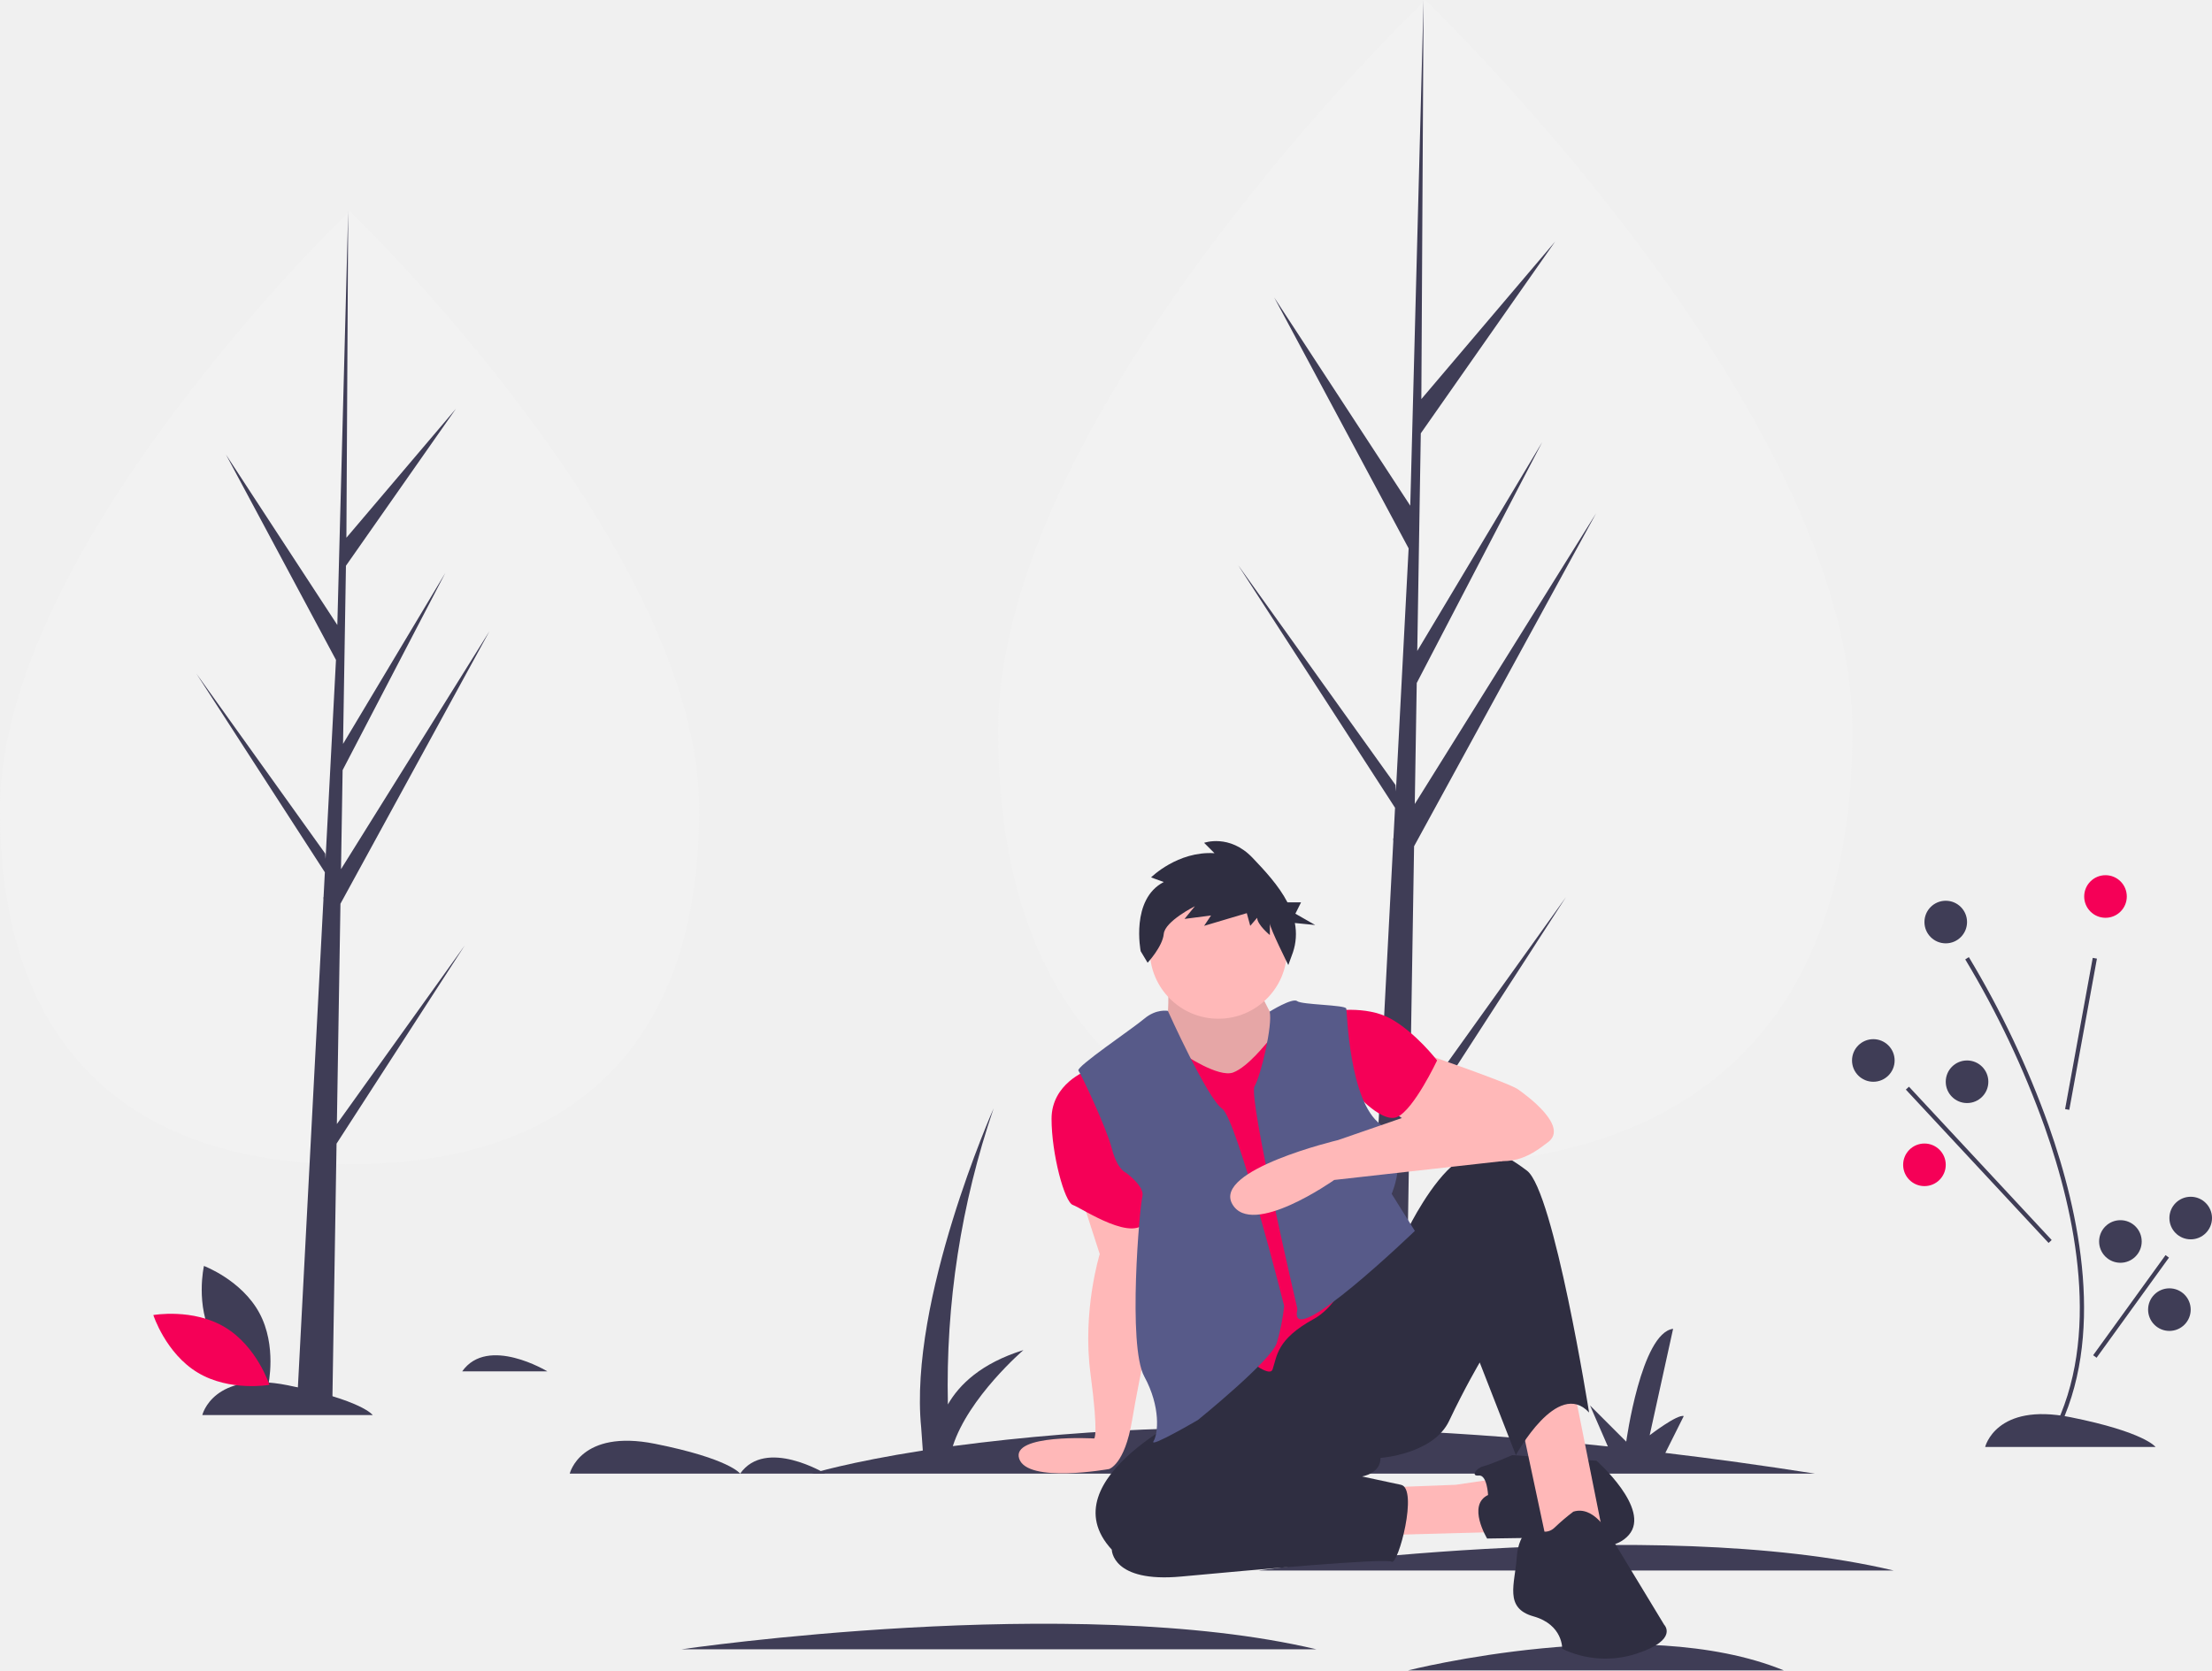
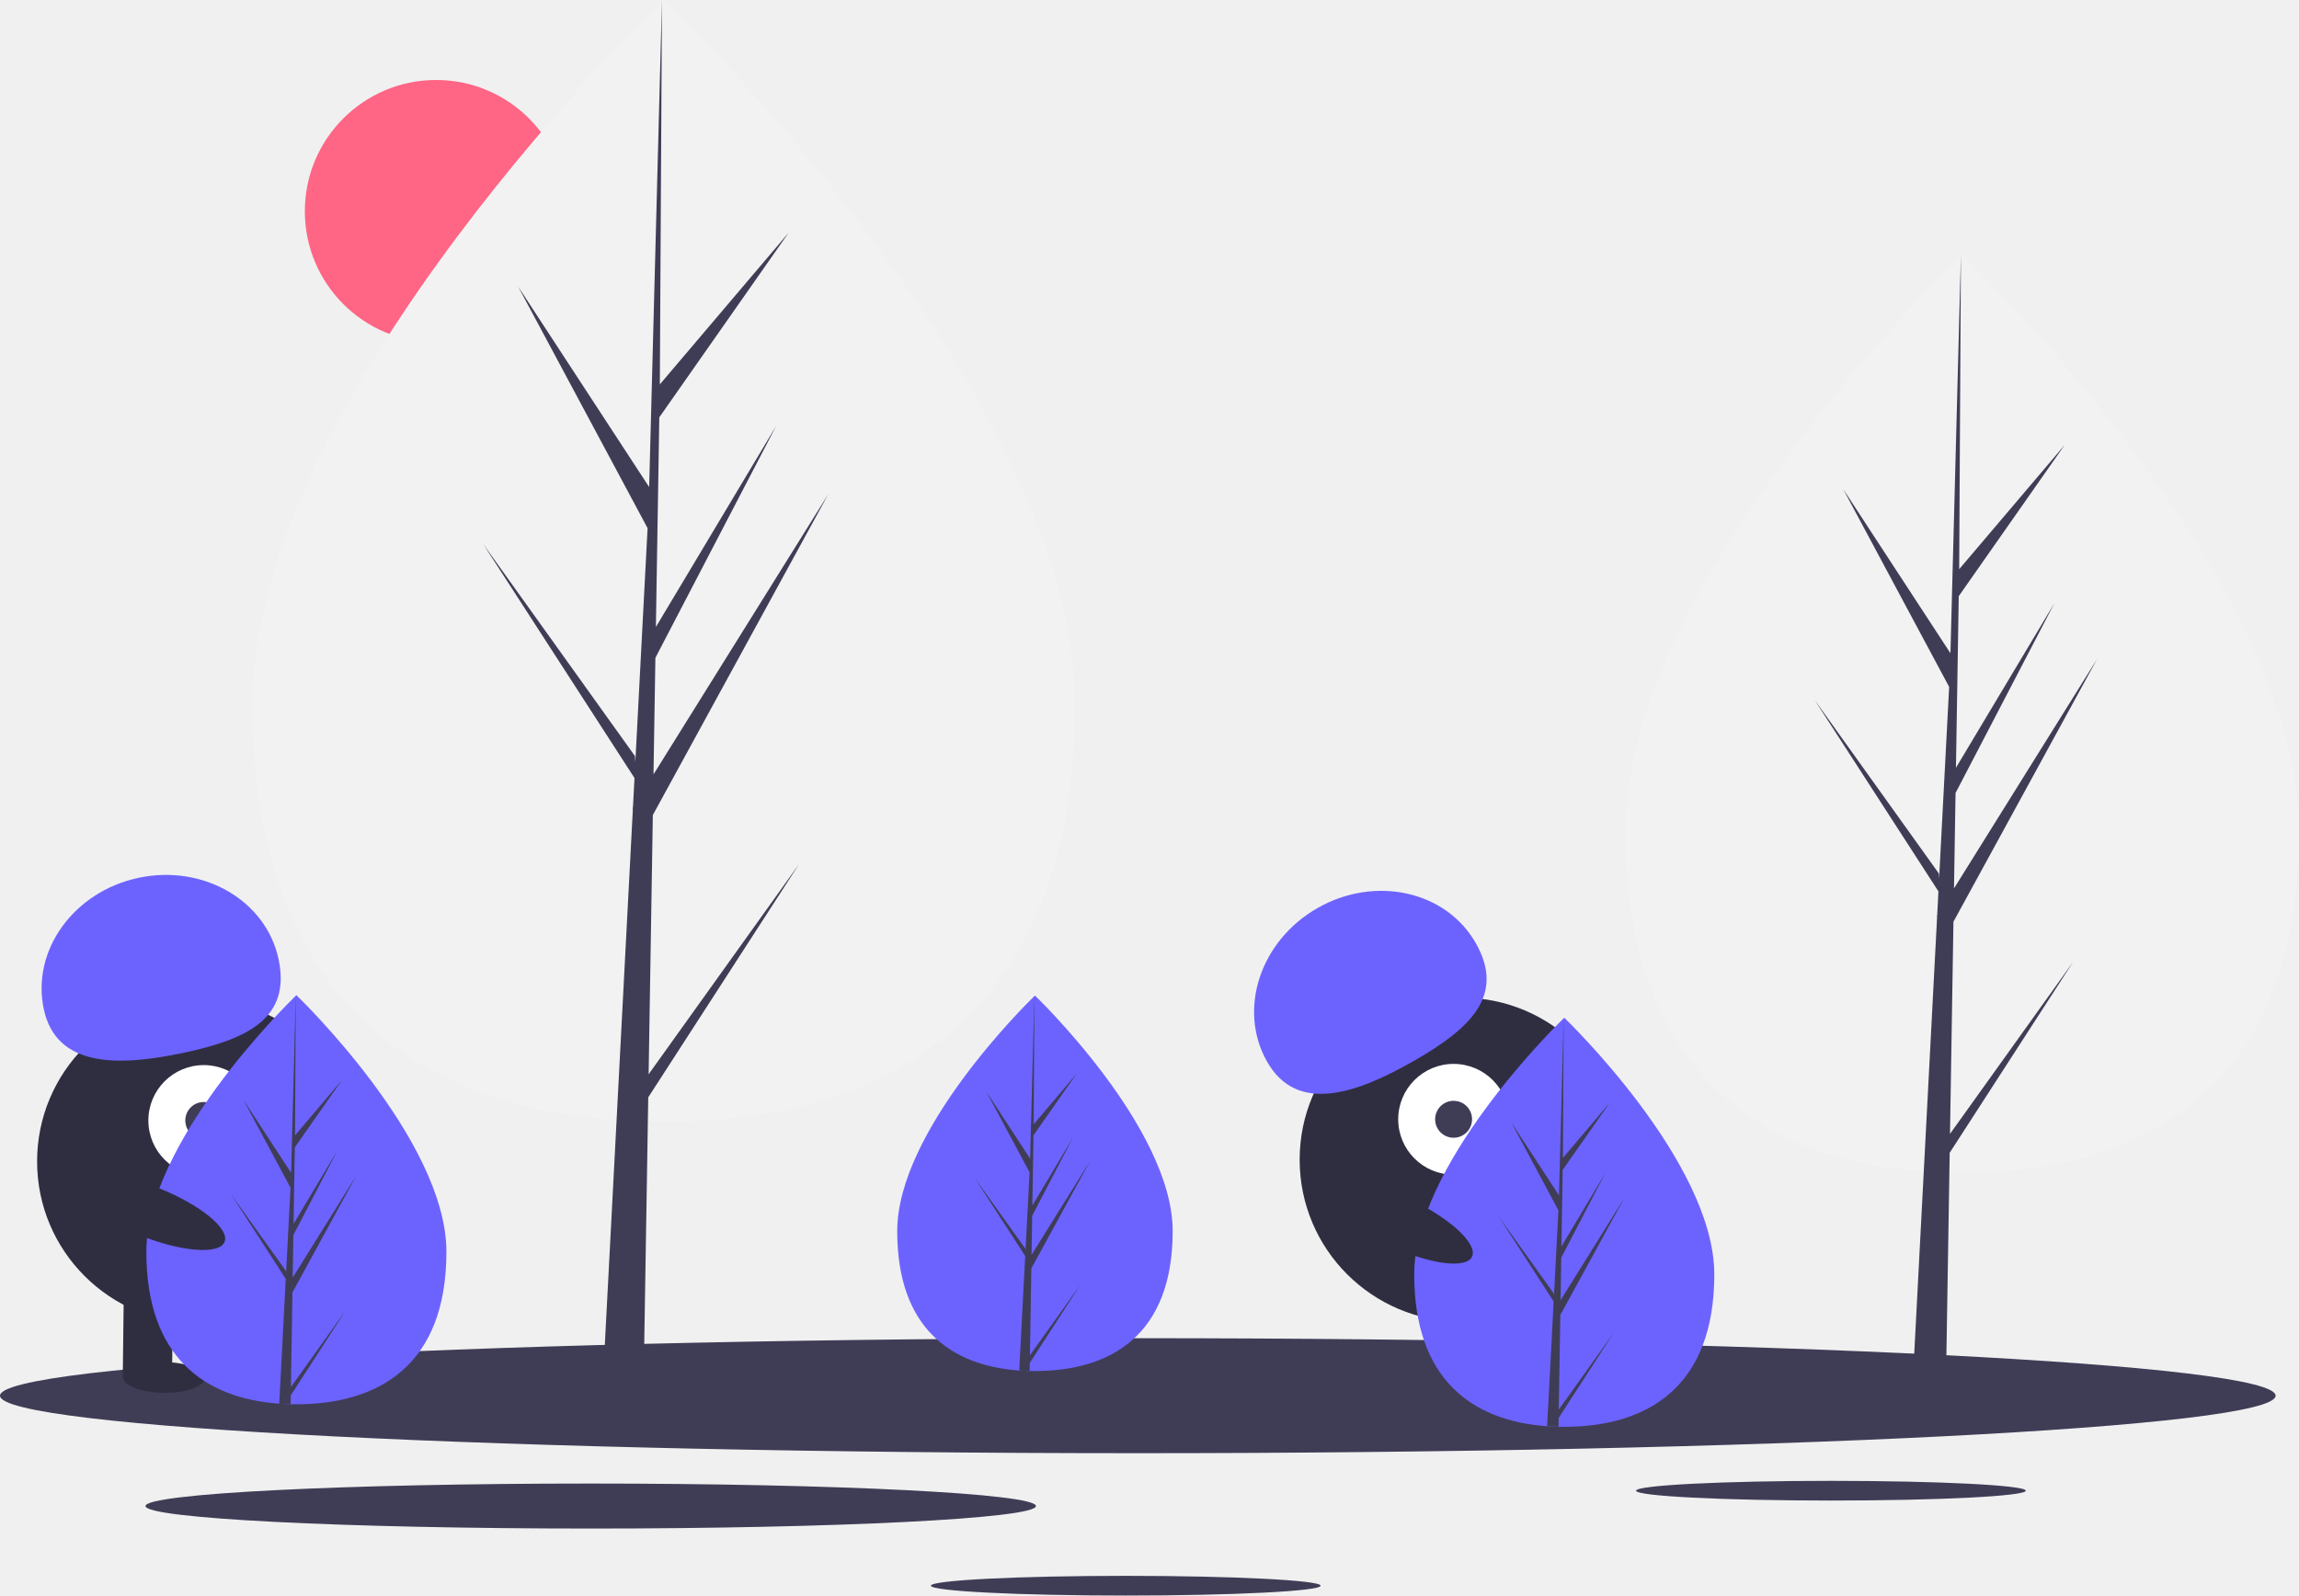
- <svg xmlns="http://www.w3.org/2000/svg" id="ffb37006-6823-47d5-b4b5-21f07e9e71a0" data-name="Layer 1" width="1038.483" height="784.406" viewBox="0 0 1038.483 784.406">
-   <path d="M348.242,749.776s5-21,40-14,40,14,40,14Z" transform="translate(-80.75825 -57.79684)" fill="#3f3d56" />
-   <path d="M175.742,722.276s5-21,40-14,40,14,40,14Z" transform="translate(-80.75825 -57.79684)" fill="#3f3d56" />
-   <path d="M468.242,749.776s-28-17-40,0Z" transform="translate(-80.75825 -57.79684)" fill="#3f3d56" />
-   <path d="M337.742,701.776s-28-17-40,0Z" transform="translate(-80.75825 -57.79684)" fill="#3f3d56" />
-   <path d="M180.667,686.157c8.336,15.46,26.028,22.096,26.028,22.096s4.177-18.429-4.159-33.888-26.028-22.096-26.028-22.096S172.331,670.697,180.667,686.157Z" transform="translate(-80.75825 -57.79684)" fill="#3f3d56" />
-   <path d="M186.397,681.07c15.05,9.055,20.846,27.04,20.846,27.04s-18.605,3.305-33.655-5.75-20.846-27.04-20.846-27.04S171.347,672.016,186.397,681.07Z" transform="translate(-80.75825 -57.79684)" fill="#f50057" />
-   <path d="M1012.742,737.276s5-21,40-14,40,14,40,14Z" transform="translate(-80.75825 -57.79684)" fill="#3f3d56" />
-   <path d="M932.742,749.776q-36.476-5.71-70.143-9.714l8.643-17.286c-3-1-16,9-16,9l11-50c-15,2-22,53-22,53l-17-17,8.368,19.247c-68.681-7.217-127.947-9.469-177.766-8.952l7.397-14.795c-3-1-16,9-16,9l11-50c-15,2-22,53-22,53l-17-17,8.863,20.386a997.848,997.848,0,0,0-102.023,8.216c7.382-22.996,33.159-45.102,33.159-45.102-19.821,6.166-30.132,16.212-35.469,25.525a401.561,401.561,0,0,1,21.469-139.025s-40,90-34,150l.761,10.658c-34.799,5.429-52.261,10.842-52.261,10.842Z" transform="translate(-80.75825 -57.79684)" fill="#3f3d56" />
-   <path d="M671.742,795.276s184-27,298,0" transform="translate(-80.75825 -57.79684)" fill="#3f3d56" />
-   <path d="M400.742,832.276s184-27,298,0" transform="translate(-80.75825 -57.79684)" fill="#3f3d56" />
-   <path d="M741.742,842.203s108.98-27.639,176.5,0" transform="translate(-80.75825 -57.79684)" fill="#3f3d56" />
-   <path d="M1046.13,731.235l-1.777-.918c23.082-44.624,10.739-102.575-3.679-143.332a439.291,439.291,0,0,0-37.278-78.675l1.69-1.068a441.537,441.537,0,0,1,37.472,79.075C1057.11,627.447,1069.54,685.976,1046.13,731.235Z" transform="translate(-80.75825 -57.79684)" fill="#3f3d56" />
-   <rect x="1021.652" y="542.276" width="72.18" height="1.999" transform="matrix(0.17975, -0.98371, 0.98371, 0.17975, 252.4321, 1428.342)" fill="#3f3d56" />
-   <rect x="1008.741" y="555.6" width="2.001" height="98.351" transform="translate(-222.2097 792.1043) rotate(-42.93968)" fill="#3f3d56" />
-   <rect x="1052.237" y="670.276" width="58.009" height="2" transform="translate(-176.9752 1096.476) rotate(-54.13715)" fill="#3f3d56" />
-   <circle cx="988.483" cy="420.979" r="10" fill="#f50057" />
-   <circle cx="879.483" cy="497.979" r="10" fill="#3f3d56" />
-   <circle cx="923.483" cy="507.979" r="10" fill="#3f3d56" />
-   <circle cx="903.483" cy="546.979" r="10" fill="#f50057" />
-   <circle cx="1028.483" cy="571.979" r="10" fill="#3f3d56" />
-   <circle cx="995.483" cy="582.979" r="10" fill="#3f3d56" />
-   <circle cx="1018.483" cy="614.979" r="10" fill="#3f3d56" />
-   <circle cx="913.483" cy="432.979" r="10" fill="#3f3d56" />
-   <path d="M409.021,437.768c0,123.61-73.484,166.77-164.132,166.77s-164.132-43.16-164.132-166.77S244.89,156.907,244.89,156.907,409.021,314.158,409.021,437.768Z" transform="translate(-80.75825 -57.79684)" fill="#f2f2f2" />
-   <polygon points="158.153 527.833 159.833 424.383 229.79 296.4 160.097 408.154 160.852 361.639 209.067 269.044 161.052 349.329 161.052 349.329 162.412 265.669 214.04 191.952 162.625 252.514 163.474 99.11 158.138 302.188 158.576 293.811 106.085 213.464 157.735 309.893 152.844 403.327 152.698 400.847 92.185 316.294 152.515 409.608 151.903 421.293 151.794 421.469 151.844 422.428 139.435 659.478 156.014 659.478 158.003 537.037 218.185 443.952 158.153 527.833" fill="#3f3d56" />
-   <path d="M950.405,400.919c0,151.011-89.774,203.739-200.516,203.739S549.374,551.93,549.374,400.919,749.89,57.797,749.89,57.797,950.405,249.907,950.405,400.919Z" transform="translate(-80.75825 -57.79684)" fill="#f2f2f2" />
-   <polygon points="661.827 523.761 663.88 397.378 749.345 241.024 664.202 377.552 665.126 320.725 724.028 207.605 665.37 305.687 665.37 305.687 667.03 203.481 730.104 113.423 667.291 187.409 668.329 0 661.809 248.096 662.345 237.861 598.218 139.704 661.317 257.508 655.341 371.654 655.164 368.625 581.236 265.329 654.94 379.328 654.192 393.603 654.059 393.818 654.12 394.99 638.96 684.589 659.214 684.589 661.645 535.005 735.167 421.285 661.827 523.761" fill="#3f3d56" />
-   <path d="M587.926,618.414l9.137,28.282s-8.267,26.541-4.351,56.128,1.74,30.457,1.74,30.457-39.126-2.252-35.21,9.495,42.172,4.863,42.172,4.863,7.347-1.978,10.828-22.863,12.232-61.111,12.232-61.111l-8.229-37.975Z" transform="translate(-80.75825 -57.79684)" fill="#ffb8b8" />
-   <path d="M590.971,560.545s-16.534,6.091-16.534,22.625,6.091,39.159,10.007,40.464,30.022,19.144,34.808,6.527S590.971,560.545,590.971,560.545Z" transform="translate(-80.75825 -57.79684)" fill="#f50057" />
-   <polygon points="648.575 698.544 683.383 697.239 709.925 693.323 702.093 719.429 637.698 721.169 648.575 698.544" fill="#ffb8b8" />
-   <path d="M779.37,759.822s-.435-9.572-4.351-9.137-1.305-3.481,2.176-4.351,13.488-5.221,13.488-5.221L830.277,743.723s25.671,22.625,15.229,34.808-37.419,1.305-37.419,1.305l-29.152.435S769.363,764.608,779.37,759.822Z" transform="translate(-80.75825 -57.79684)" fill="#2f2e41" />
-   <polygon points="714.276 668.522 726.893 727.696 753 722.475 738.206 648.507 722.542 640.24 714.276 668.522" fill="#ffb8b8" />
-   <path d="M644.924,718.922s-73.097,33.068-42.205,66.57c0,0,0,15.664,32.633,12.618s95.722-8.702,98.768-6.962,12.618-34.373,4.351-36.113-18.274-3.916-18.274-3.916,8.702-1.305,8.702-8.702c0,0,24.801-1.74,32.197-17.404s14.358-27.411,14.358-27.411l16.969,43.51s19.58-36.113,34.373-20.015c0,0-16.534-103.989-29.152-113.561s-21.32-12.618-33.068-3.916-22.625,30.892-22.625,30.892Z" transform="translate(-80.75825 -57.79684)" fill="#2f2e41" />
-   <path d="M819.399,767.654a98.038,98.038,0,0,0-8.702,7.397c-3.481,3.481-8.267,1.74-8.702,0s-8.267,1.305-9.137,13.923-6.091,23.931,7.832,27.846,13.488,15.229,13.488,15.229a46.934,46.934,0,0,0,35.243,2.175c19.58-6.527,12.618-13.488,12.618-13.488l-26.106-43.075S828.972,764.608,819.399,767.654Z" transform="translate(-80.75825 -57.79684)" fill="#2f2e41" />
-   <path d="M747.173,551.843s41.77,14.358,46.121,17.404,23.931,17.404,14.358,24.801-17.404,12.183-36.113,6.527-39.594-23.06-39.594-23.06Z" transform="translate(-80.75825 -57.79684)" fill="#ffb8b8" />
-   <path d="M705.403,532.699s16.534-3.046,28.282,3.481,21.755,19.58,21.755,19.58-10.878,23.06-18.709,26.541S714.54,568.377,714.54,568.377Z" transform="translate(-80.75825 -57.79684)" fill="#f50057" />
-   <path d="M629.26,520.081s.435,16.969-1.305,18.709,20.885,53.082,45.686,30.457,5.656-31.762,5.656-31.762-9.137-16.969-8.702-18.709-40.464,0-40.464,0Z" transform="translate(-80.75825 -57.79684)" fill="#ffb8b8" />
-   <path d="M629.26,520.081s.435,16.969-1.305,18.709,20.885,53.082,45.686,30.457,5.656-31.762,5.656-31.762-9.137-16.969-8.702-18.709-40.464,0-40.464,0Z" transform="translate(-80.75825 -57.79684)" opacity="0.1" />
-   <path d="M636.222,552.713s16.534,11.313,23.495,8.702,15.664-13.923,16.534-14.793,45.251,88.326,45.251,88.326-6.527,32.633-23.931,42.205-17.187,17.186-19.362,23.713-30.24-20.667-30.24-20.667l-17.839-75.708V558.37Z" transform="translate(-80.75825 -57.79684)" fill="#f50057" />
-   <path d="M629.043,532.481s-5.439-1.088-11.095,3.698-32.197,22.625-30.892,24.366,13.053,26.541,15.664,36.549,6.527,11.313,6.527,11.313,9.137,6.527,7.832,11.313-6.962,70.051.87,84.41,6.527,26.976,4.351,30.457,20.885-10.007,20.885-10.007,34.373-27.846,36.984-36.113a97.263,97.263,0,0,0,3.481-17.404s-22.19-87.89-29.152-92.677S629.043,532.481,629.043,532.481Z" transform="translate(-80.75825 -57.79684)" fill="#575a89" />
-   <path d="M676.843,532.825s10.721-6.653,12.897-4.913,22.625,1.74,23.06,3.481,1.305,43.51,16.099,54.388,5.221,32.633,5.221,32.633l10.878,17.404s-59.173,56.994-55.258,37.419c.218-1.088,0-1.305,0-1.305s-23.06-98.768-20.015-103.989S678.304,539.043,676.843,532.825Z" transform="translate(-80.75825 -57.79684)" fill="#575a89" />
-   <path d="M768.058,572.728,708.884,593.178s-58.739,13.923-49.602,30.022,47.861-11.313,47.861-11.313l78.8-8.829S817.224,576.644,768.058,572.728Z" transform="translate(-80.75825 -57.79684)" fill="#ffb8b8" />
-   <circle cx="571.997" cy="446.185" r="32.197" fill="#ffb8b8" />
-   <path d="M627.115,471.983l-5.956-2.166s12.453-12.453,29.779-11.37l-4.873-4.873s11.912-4.331,22.741,7.039c5.692,5.977,12.279,13.003,16.385,20.917h6.378l-2.662,5.324,9.317,5.324-9.563-.956a26.866,26.866,0,0,1-.905,13.789l-2.166,5.956s-8.663-17.326-8.663-19.492v5.414s-5.956-4.873-5.956-8.122l-3.249,3.79-1.624-5.956-20.033,5.956,3.249-4.873-12.453,1.624,4.873-5.956s-14.077,7.039-14.619,12.995c-.541,5.956-7.58,13.536-7.58,13.536l-3.249-5.414S611.413,480.105,627.115,471.983Z" transform="translate(-80.75825 -57.79684)" fill="#2f2e41" />
+ <svg xmlns="http://www.w3.org/2000/svg" id="a706cf1c-1654-439b-8fcf-310eb7aa0e00" data-name="Layer 1" width="1120.592" height="777.916" viewBox="0 0 1120.592 777.916">
+   <circle cx="212.592" cy="103" r="64" fill="#ff6584" />
+   <path d="M563.68,404.164c0,151.011-89.774,203.739-200.516,203.739S162.649,555.175,162.649,404.164,363.165,61.042,363.165,61.042,563.68,253.152,563.68,404.164Z" transform="translate(-39.70387 -61.04208)" fill="#f2f2f2" />
+   <polygon points="316.156 523.761 318.21 397.378 403.674 241.024 318.532 377.552 319.455 320.725 378.357 207.605 319.699 305.687 319.699 305.687 321.359 203.481 384.433 113.423 321.621 187.409 322.658 0 316.138 248.096 316.674 237.861 252.547 139.704 315.646 257.508 309.671 371.654 309.493 368.625 235.565 265.329 309.269 379.328 308.522 393.603 308.388 393.818 308.449 394.99 293.29 684.589 313.544 684.589 315.974 535.005 389.496 421.285 316.156 523.761" fill="#3f3d56" />
+   <path d="M1160.296,466.014c0,123.61-73.484,166.77-164.132,166.77s-164.132-43.16-164.132-166.77S996.165,185.152,996.165,185.152,1160.296,342.404,1160.296,466.014Z" transform="translate(-39.70387 -61.04208)" fill="#f2f2f2" />
+   <polygon points="950.482 552.833 952.162 449.383 1022.119 321.4 952.426 433.154 953.182 386.639 1001.396 294.044 953.382 374.329 953.382 374.329 954.741 290.669 1006.369 216.952 954.954 277.514 955.804 124.11 950.467 327.188 950.906 318.811 898.414 238.464 950.064 334.893 945.173 428.327 945.027 425.847 884.514 341.294 944.844 434.608 944.232 446.293 944.123 446.469 944.173 447.428 931.764 684.478 948.343 684.478 950.332 562.037 1010.514 468.952 950.482 552.833" fill="#3f3d56" />
+   <ellipse cx="554.592" cy="680.479" rx="554.592" ry="28.034" fill="#3f3d56" />
+   <ellipse cx="892.445" cy="726.797" rx="94.989" ry="4.802" fill="#3f3d56" />
+   <ellipse cx="548.72" cy="773.114" rx="94.989" ry="4.802" fill="#3f3d56" />
+   <ellipse cx="287.944" cy="734.279" rx="217.014" ry="10.97" fill="#3f3d56" />
+   <circle cx="97.084" cy="566.27" r="79" fill="#2f2e41" />
+   <rect x="99.805" y="689.023" width="24" height="43" transform="translate(-31.32451 -62.31008) rotate(0.67509)" fill="#2f2e41" />
+   <rect x="147.802" y="689.589" width="24" height="43" transform="translate(-31.31452 -62.87555) rotate(0.67509)" fill="#2f2e41" />
+   <ellipse cx="119.546" cy="732.616" rx="7.5" ry="20" transform="translate(-654.1319 782.4795) rotate(-89.32491)" fill="#2f2e41" />
+   <ellipse cx="167.554" cy="732.182" rx="7.5" ry="20" transform="translate(-606.2547 830.0553) rotate(-89.32491)" fill="#2f2e41" />
+   <circle cx="99.319" cy="546.295" r="27" fill="#fff" />
+   <circle cx="99.319" cy="546.295" r="9" fill="#3f3d56" />
+   <path d="M61.026,552.946c-6.042-28.641,14.688-57.265,46.3-63.934s62.138,11.143,68.18,39.784-14.978,38.93-46.591,45.599S67.068,581.587,61.026,552.946Z" transform="translate(-39.70387 -61.04208)" fill="#6c63ff" />
+   <path d="M257.296,671.384c0,55.076-32.74,74.306-73.13,74.306q-1.404,0-2.803-.031c-1.871-.04-3.725-.129-5.556-.254-36.451-2.58-64.771-22.799-64.771-74.021,0-53.008,67.739-119.896,72.827-124.846l.009-.009c.196-.192.294-.285.294-.285S257.296,616.308,257.296,671.384Z" transform="translate(-39.70387 -61.04208)" fill="#6c63ff" />
+   <path d="M181.502,737.265l26.747-37.374-26.814,41.477-.071,4.291c-1.871-.04-3.725-.129-5.556-.254l2.883-55.103-.022-.428.049-.08.272-5.204-26.881-41.58,26.965,37.677.062,1.105,2.179-41.633-23.013-42.966,23.294,35.658,2.268-86.314.009-.294v.285l-.379,68.064,22.911-26.983-23.004,32.847-.606,37.276L204.185,621.958l-21.48,41.259-.339,20.723,31.056-49.791-31.171,57.023Z" transform="translate(-39.70387 -61.04208)" fill="#3f3d56" />
+   <circle cx="712.485" cy="565.415" r="79" fill="#2f2e41" />
+   <rect x="741.777" y="691.824" width="24" height="43" transform="translate(-215.9946 191.864) rotate(-17.08345)" fill="#2f2e41" />
+   <rect x="787.659" y="677.723" width="24" height="43" transform="matrix(0.95588, -0.29376, 0.29376, 0.95588, -209.8279, 204.7204)" fill="#2f2e41" />
+   <ellipse cx="767.887" cy="732.003" rx="20" ry="7.5" transform="translate(-220.8593 196.8331) rotate(-17.08345)" fill="#2f2e41" />
+   <ellipse cx="813.475" cy="716.946" rx="20" ry="7.5" transform="translate(-214.4248 209.561) rotate(-17.08345)" fill="#2f2e41" />
+   <circle cx="708.522" cy="545.71" r="27" fill="#fff" />
+   <circle cx="708.522" cy="545.71" r="9" fill="#3f3d56" />
+   <path d="M657.355,578.743c-14.49-25.433-3.478-59.016,24.594-75.009s62.576-8.341,77.065,17.093-2.391,41.644-30.463,57.637S671.845,604.176,657.355,578.743Z" transform="translate(-39.70387 -61.04208)" fill="#6c63ff" />
+   <path d="M611.296,661.299c0,50.557-30.054,68.21-67.13,68.21q-1.288,0-2.573-.029c-1.718-.037-3.419-.119-5.1-.233-33.461-2.368-59.457-20.929-59.457-67.948,0-48.659,62.181-110.059,66.852-114.603l.008-.008c.18-.176.27-.262.27-.262S611.296,610.742,611.296,661.299Z" transform="translate(-39.70387 -61.04208)" fill="#6c63ff" />
+   <path d="M541.72,721.774l24.553-34.307-24.614,38.074-.065,3.939c-1.718-.037-3.419-.119-5.1-.233l2.646-50.582-.02-.393.045-.074.249-4.777-24.675-38.168,24.753,34.585.057,1.014,2-38.217-21.125-39.44L541.806,625.928l2.082-79.232.008-.27v.262l-.348,62.48,21.031-24.769-21.117,30.152-.556,34.217,19.636-32.839-19.718,37.874-.311,19.023,28.508-45.706-28.614,52.344Z" transform="translate(-39.70387 -61.04208)" fill="#3f3d56" />
+   <path d="M875.296,682.384c0,55.076-32.74,74.306-73.13,74.306q-1.403,0-2.803-.031c-1.871-.04-3.725-.129-5.556-.254-36.451-2.58-64.771-22.799-64.771-74.021,0-53.008,67.739-119.896,72.827-124.846l.009-.009c.196-.192.294-.285.294-.285S875.296,627.308,875.296,682.384Z" transform="translate(-39.70387 -61.04208)" fill="#6c63ff" />
+   <path d="M799.502,748.265l26.747-37.374-26.814,41.477-.071,4.291c-1.871-.04-3.725-.129-5.556-.254l2.883-55.103-.022-.428.049-.08.272-5.204L770.108,654.011l26.965,37.677.062,1.105,2.179-41.633-23.013-42.966,23.294,35.658,2.268-86.314.009-.294v.285l-.379,68.064,22.911-26.983-23.004,32.847-.606,37.276L822.185,632.958l-21.48,41.259-.339,20.723,31.056-49.791-31.171,57.023Z" transform="translate(-39.70387 -61.04208)" fill="#3f3d56" />
+   <ellipse cx="721.517" cy="656.822" rx="12.4" ry="39.5" transform="translate(-220.8352 966.2232) rotate(-64.62574)" fill="#2f2e41" />
+   <ellipse cx="112.517" cy="651.822" rx="12.4" ry="39.5" transform="translate(-574.0794 452.7137) rotate(-68.15829)" fill="#2f2e41" />
</svg>
